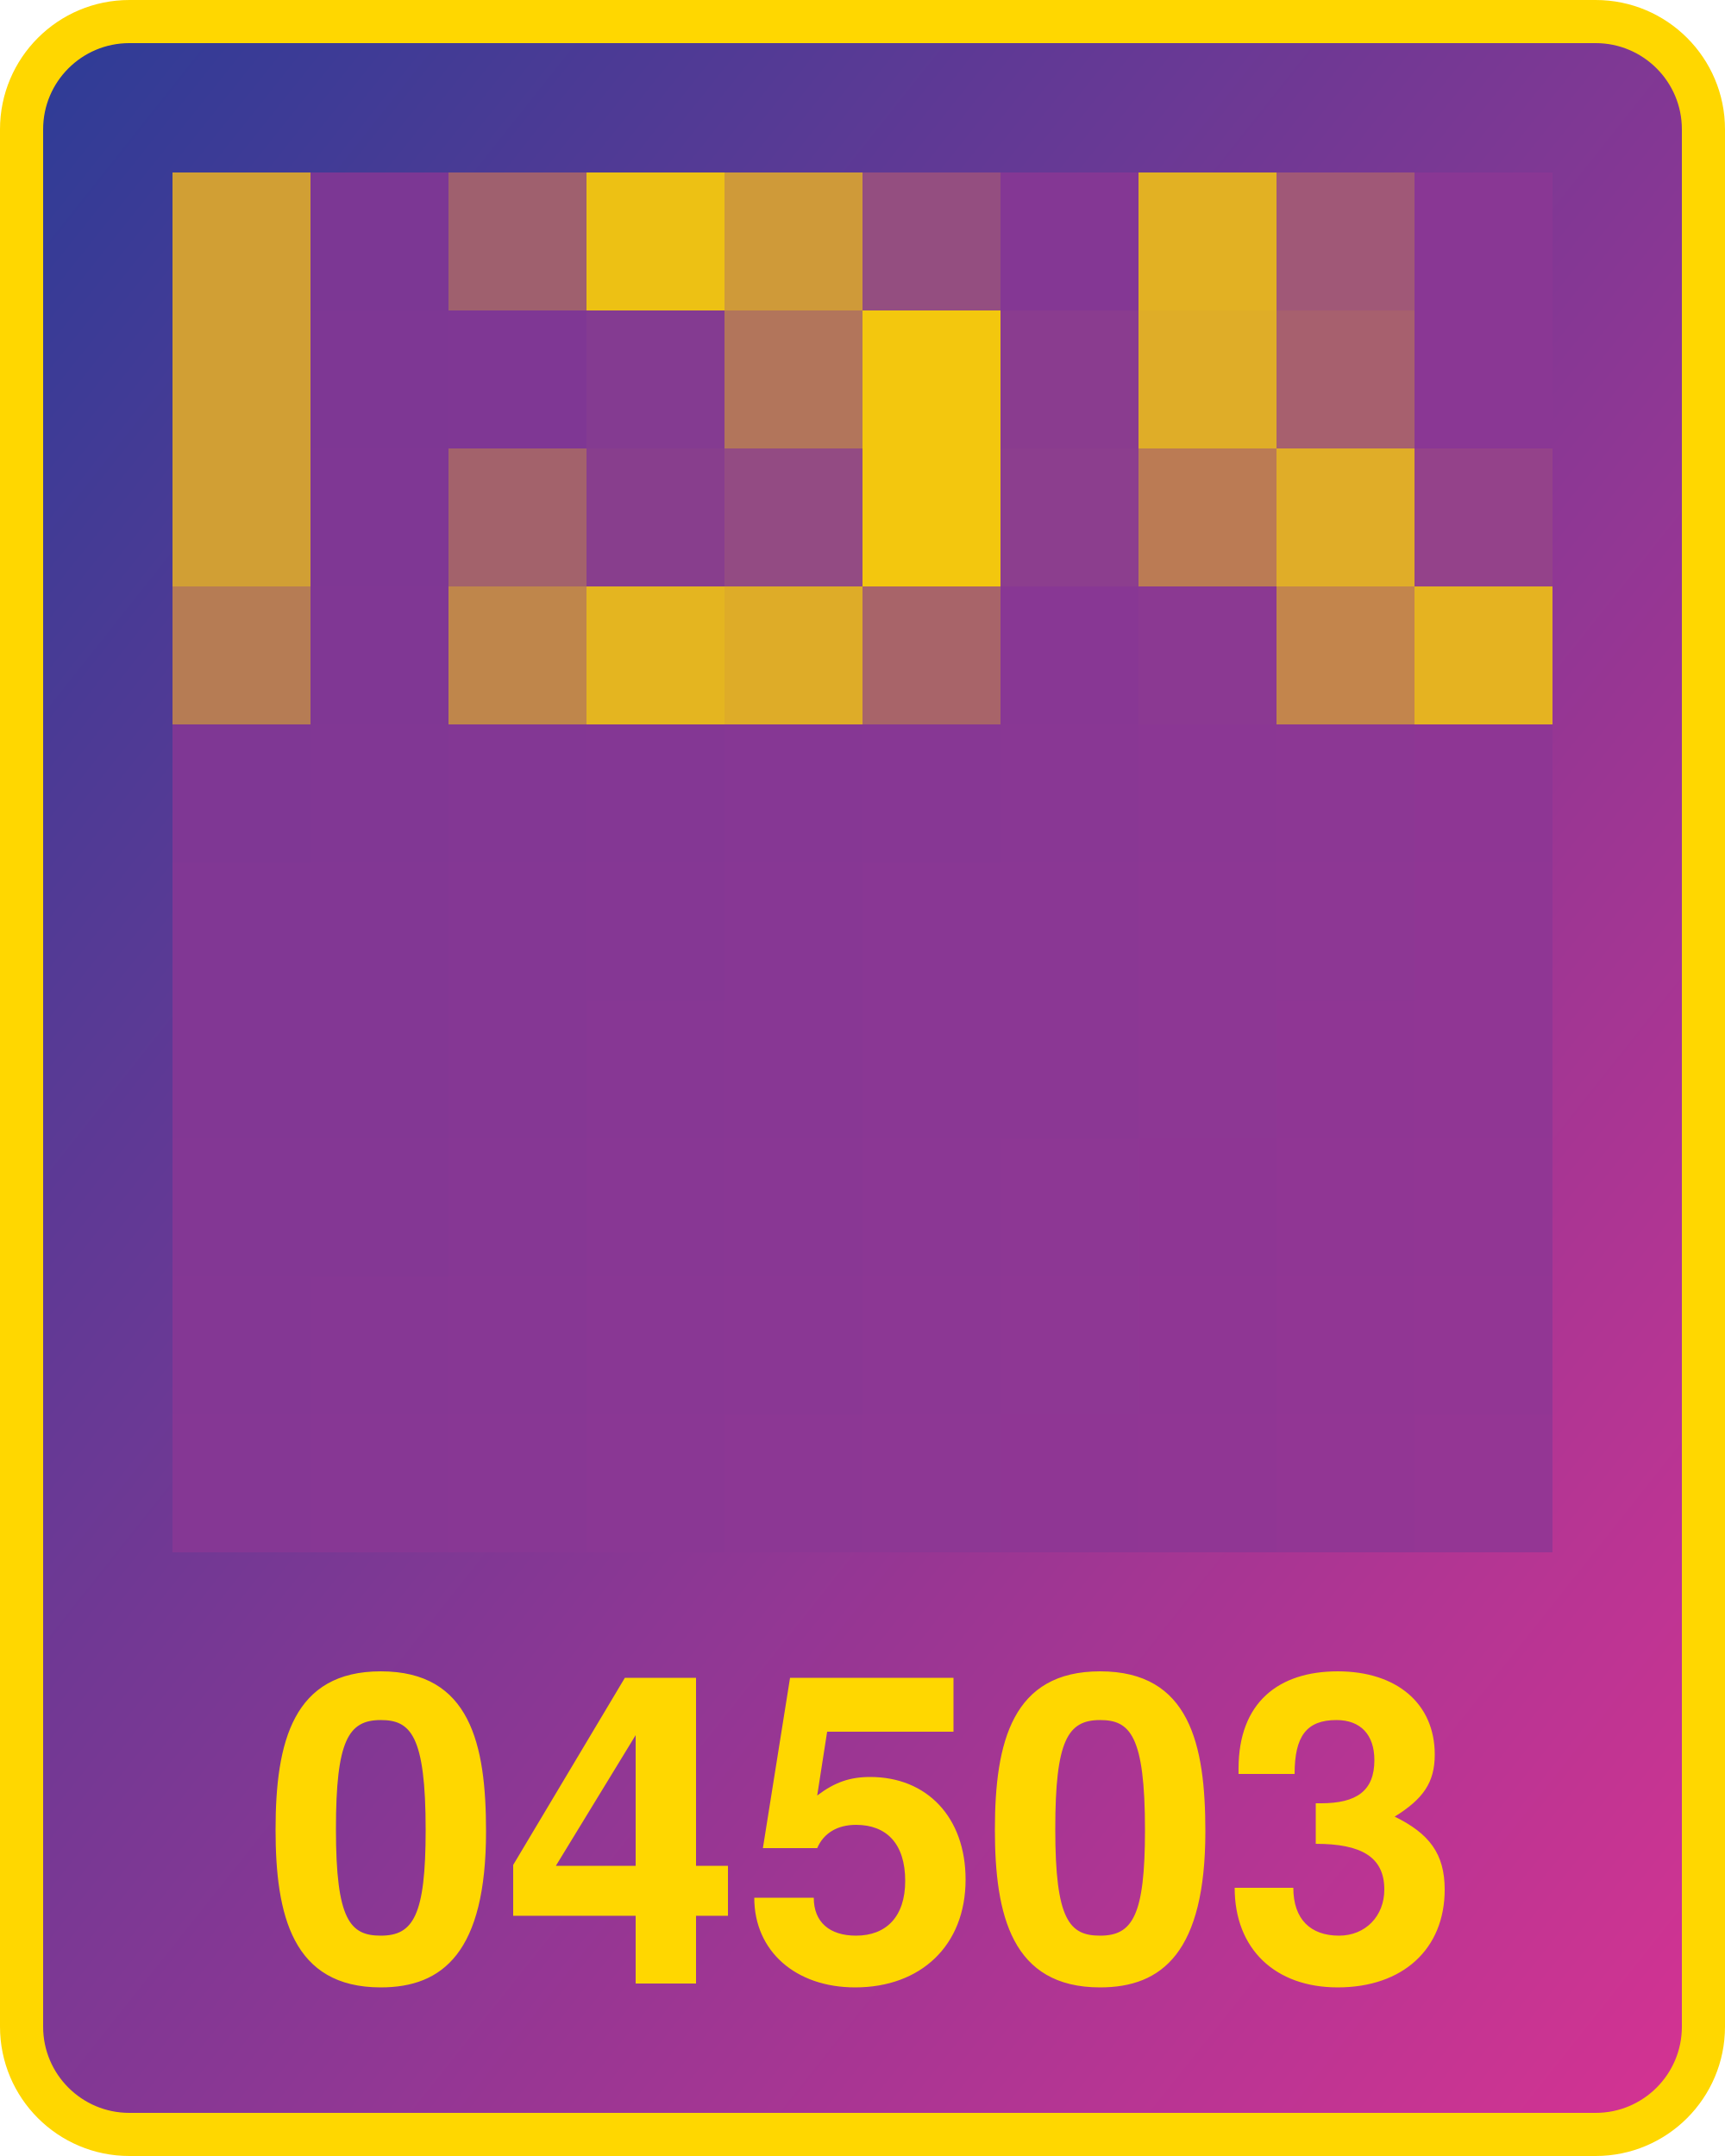
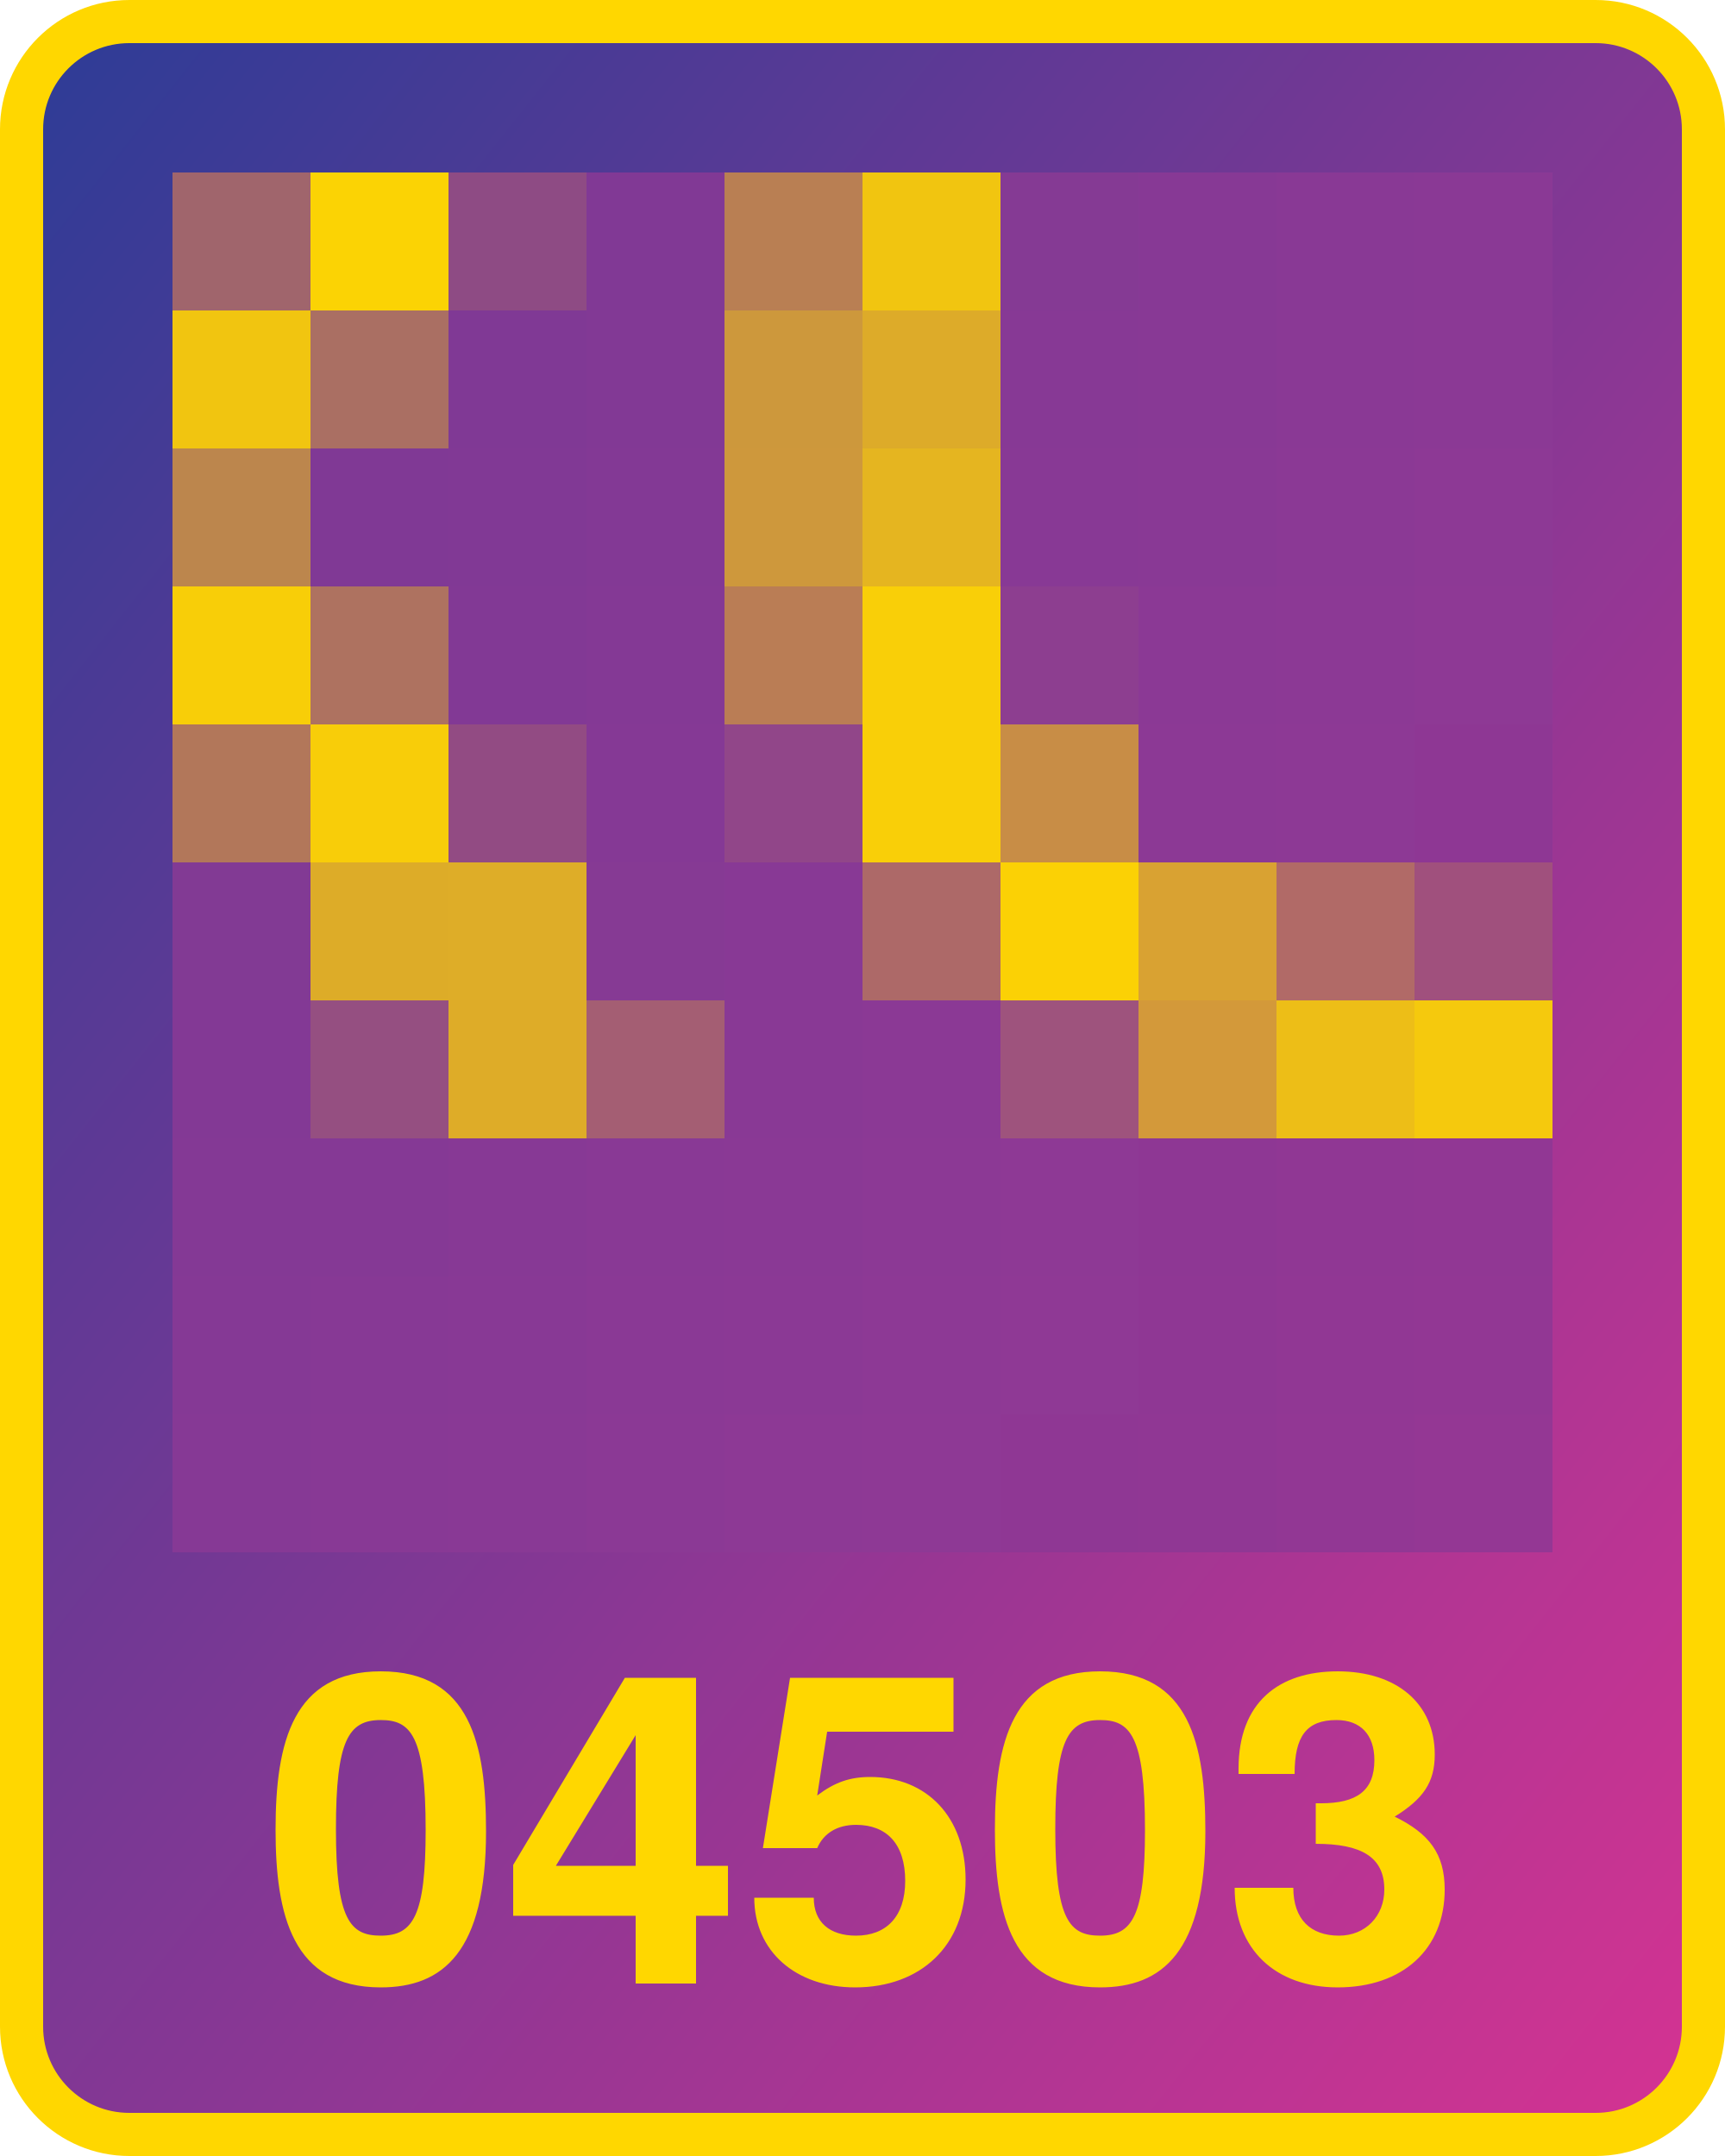
<svg xmlns="http://www.w3.org/2000/svg" width="800" height="1000">
  <defs>
    <linearGradient id="g" x1="0" x2="1" y1="0" y2="1">
      <stop offset="0%" stop-color="#2d3c96" />
      <stop offset="100%" stop-color="#d53392" />
    </linearGradient>
  </defs>
  <rect x="10" y="10" width="780" height="980" fill="url(#g)" rx="50" ry="50" stroke="gold" stroke-width="20" />
  <text x="400" y="920" width="780" text-anchor="middle" style="font:bold 200px 'Helvetica Neue';fill:gold">04503</text>
  <g transform="translate(80 80) scale(64)">
-     <rect x="0" y="0" width="1" height="1" fill="#d19f34" />
-     <rect x="0" y="1" width="1" height="1" fill="#d19f34" />
-     <rect x="0" y="2" width="1" height="1" fill="#d19f34" />
-     <rect x="0" y="3" width="1" height="1" fill="#b67c54" />
-     <rect x="0" y="4" width="1" height="1" fill="#7f3794" />
-     <rect x="0" y="5" width="1" height="1" fill="#813794" />
-     <rect x="0" y="6" width="1" height="1" fill="#823794" />
-     <rect x="0" y="7" width="1" height="1" fill="#833794" />
-     <rect x="0" y="8" width="1" height="1" fill="#843794" />
-     <rect x="0" y="9" width="1" height="1" fill="#853794" />
-     <rect x="1" y="0" width="1" height="1" fill="#7c3794" />
-     <rect x="1" y="1" width="1" height="1" fill="#7e3794" />
-     <rect x="1" y="2" width="1" height="1" fill="#7f3794" />
-     <rect x="1" y="3" width="1" height="1" fill="#803794" />
-     <rect x="1" y="4" width="1" height="1" fill="#813794" />
-     <rect x="1" y="5" width="1" height="1" fill="#823794" />
-     <rect x="1" y="6" width="1" height="1" fill="#833794" />
-     <rect x="1" y="7" width="1" height="1" fill="#843794" />
-     <rect x="1" y="8" width="1" height="1" fill="#863794" />
-     <rect x="1" y="9" width="1" height="1" fill="#873794" />
-     <rect x="2" y="0" width="1" height="1" fill="#9f606e" />
-     <rect x="2" y="1" width="1" height="1" fill="#7f3794" />
-     <rect x="2" y="2" width="1" height="1" fill="#a3626b" />
-     <rect x="2" y="3" width="1" height="1" fill="#bf864b" />
-     <rect x="2" y="4" width="1" height="1" fill="#833794" />
-     <rect x="2" y="5" width="1" height="1" fill="#843794" />
-     <rect x="2" y="6" width="1" height="1" fill="#853794" />
-     <rect x="2" y="7" width="1" height="1" fill="#863794" />
-     <rect x="2" y="8" width="1" height="1" fill="#873794" />
-     <rect x="2" y="9" width="1" height="1" fill="#883794" />
-     <rect x="3" y="0" width="1" height="1" fill="#edc114" />
-     <rect x="3" y="1" width="1" height="1" fill="#843b91" />
-     <rect x="3" y="2" width="1" height="1" fill="#883e8d" />
-     <rect x="3" y="3" width="1" height="1" fill="#e4b520" />
-     <rect x="3" y="4" width="1" height="1" fill="#843794" />
-     <rect x="3" y="5" width="1" height="1" fill="#853794" />
-     <rect x="3" y="6" width="1" height="1" fill="#873794" />
-     <rect x="3" y="7" width="1" height="1" fill="#883794" />
-     <rect x="3" y="8" width="1" height="1" fill="#893794" />
-     <rect x="3" y="9" width="1" height="1" fill="#8a3794" />
-     <rect x="4" y="0" width="1" height="1" fill="#cf9a39" />
-     <rect x="4" y="1" width="1" height="1" fill="#b2755b" />
-     <rect x="4" y="2" width="1" height="1" fill="#934b83" />
-     <rect x="4" y="3" width="1" height="1" fill="#deac28" />
-     <rect x="4" y="4" width="1" height="1" fill="#863794" />
-     <rect x="4" y="5" width="1" height="1" fill="#873794" />
-     <rect x="4" y="6" width="1" height="1" fill="#883794" />
-     <rect x="4" y="7" width="1" height="1" fill="#893794" />
-     <rect x="4" y="8" width="1" height="1" fill="#8a3794" />
-     <rect x="4" y="9" width="1" height="1" fill="#8c3794" />
-     <rect x="5" y="0" width="1" height="1" fill="#944e80" />
-     <rect x="5" y="1" width="1" height="1" fill="#f3c70e" />
-     <rect x="5" y="2" width="1" height="1" fill="#f3c70e" />
-     <rect x="5" y="3" width="1" height="1" fill="#a86469" />
-     <rect x="5" y="4" width="1" height="1" fill="#873794" />
-     <rect x="5" y="5" width="1" height="1" fill="#893794" />
-     <rect x="5" y="6" width="1" height="1" fill="#8a3794" />
-     <rect x="5" y="7" width="1" height="1" fill="#8b3794" />
-     <rect x="5" y="8" width="1" height="1" fill="#8c3794" />
-     <rect x="5" y="9" width="1" height="1" fill="#8d3794" />
-     <rect x="6" y="0" width="1" height="1" fill="#843794" />
-     <rect x="6" y="1" width="1" height="1" fill="#8a3c8f" />
-     <rect x="6" y="2" width="1" height="1" fill="#8c3e8e" />
-     <rect x="6" y="3" width="1" height="1" fill="#883794" />
-     <rect x="6" y="4" width="1" height="1" fill="#893794" />
-     <rect x="6" y="5" width="1" height="1" fill="#8a3794" />
-     <rect x="6" y="6" width="1" height="1" fill="#8b3794" />
-     <rect x="6" y="7" width="1" height="1" fill="#8d3794" />
-     <rect x="6" y="8" width="1" height="1" fill="#8e3794" />
-     <rect x="6" y="9" width="1" height="1" fill="#8f3694" />
-     <rect x="7" y="0" width="1" height="1" fill="#e2b123" />
-     <rect x="7" y="1" width="1" height="1" fill="#dfad28" />
-     <rect x="7" y="2" width="1" height="1" fill="#bb7b54" />
-     <rect x="7" y="3" width="1" height="1" fill="#8b3992" />
-     <rect x="7" y="4" width="1" height="1" fill="#8b3794" />
-     <rect x="7" y="5" width="1" height="1" fill="#8c3794" />
-     <rect x="7" y="6" width="1" height="1" fill="#8d3794" />
-     <rect x="7" y="7" width="1" height="1" fill="#8e3694" />
-     <rect x="7" y="8" width="1" height="1" fill="#8f3694" />
-     <rect x="7" y="9" width="1" height="1" fill="#903694" />
-     <rect x="8" y="0" width="1" height="1" fill="#a05877" />
-     <rect x="8" y="1" width="1" height="1" fill="#a7606e" />
-     <rect x="8" y="2" width="1" height="1" fill="#e0ad28" />
-     <rect x="8" y="3" width="1" height="1" fill="#c3854c" />
-     <rect x="8" y="4" width="1" height="1" fill="#8c3794" />
-     <rect x="8" y="5" width="1" height="1" fill="#8d3794" />
-     <rect x="8" y="6" width="1" height="1" fill="#8f3694" />
-     <rect x="8" y="7" width="1" height="1" fill="#903694" />
-     <rect x="8" y="8" width="1" height="1" fill="#913694" />
-     <rect x="8" y="9" width="1" height="1" fill="#923694" />
-     <rect x="9" y="0" width="1" height="1" fill="#893794" />
-     <rect x="9" y="1" width="1" height="1" fill="#8a3794" />
-     <rect x="9" y="2" width="1" height="1" fill="#94428a" />
-     <rect x="9" y="3" width="1" height="1" fill="#e5b321" />
-     <rect x="9" y="4" width="1" height="1" fill="#8e3694" />
-     <rect x="9" y="5" width="1" height="1" fill="#8f3694" />
-     <rect x="9" y="6" width="1" height="1" fill="#903694" />
-     <rect x="9" y="7" width="1" height="1" fill="#913694" />
-     <rect x="9" y="8" width="1" height="1" fill="#923694" />
-     <rect x="9" y="9" width="1" height="1" fill="#943694" />
+     <rect x="0" y="0" width="1" height="1" fill="#a0656c" />
+     <rect x="0" y="1" width="1" height="1" fill="#f1c510" />
+     <rect x="0" y="2" width="1" height="1" fill="#bc864d" />
+     <rect x="0" y="3" width="1" height="1" fill="#f8ce08" />
+     <rect x="0" y="4" width="1" height="1" fill="#b2775a" />
+     <rect x="0" y="5" width="1" height="1" fill="#823a94" />
+     <rect x="0" y="6" width="1" height="1" fill="#833995" />
+     <rect x="0" y="7" width="1" height="1" fill="#843995" />
+     <rect x="0" y="8" width="1" height="1" fill="#853995" />
+     <rect x="0" y="9" width="1" height="1" fill="#863995" />
+     <rect x="1" y="0" width="1" height="1" fill="#fbd304" />
+     <rect x="1" y="1" width="1" height="1" fill="#aa6f63" />
+     <rect x="1" y="2" width="1" height="1" fill="#803995" />
+     <rect x="1" y="3" width="1" height="1" fill="#ae7260" />
+     <rect x="1" y="4" width="1" height="1" fill="#f8cd09" />
+     <rect x="1" y="5" width="1" height="1" fill="#ddac28" />
+     <rect x="1" y="6" width="1" height="1" fill="#954f81" />
+     <rect x="1" y="7" width="1" height="1" fill="#853995" />
+     <rect x="1" y="8" width="1" height="1" fill="#873995" />
+     <rect x="1" y="9" width="1" height="1" fill="#883995" />
+     <rect x="2" y="0" width="1" height="1" fill="#8e4b84" />
+     <rect x="2" y="1" width="1" height="1" fill="#803995" />
+     <rect x="2" y="2" width="1" height="1" fill="#813995" />
+     <rect x="2" y="3" width="1" height="1" fill="#823995" />
+     <rect x="2" y="4" width="1" height="1" fill="#924b83" />
+     <rect x="2" y="5" width="1" height="1" fill="#dead28" />
+     <rect x="2" y="6" width="1" height="1" fill="#deac28" />
+     <rect x="2" y="7" width="1" height="1" fill="#873995" />
+     <rect x="2" y="8" width="1" height="1" fill="#883995" />
+     <rect x="2" y="9" width="1" height="1" fill="#893995" />
+     <rect x="3" y="0" width="1" height="1" fill="#813995" />
+     <rect x="3" y="1" width="1" height="1" fill="#823995" />
+     <rect x="3" y="2" width="1" height="1" fill="#833995" />
+     <rect x="3" y="3" width="1" height="1" fill="#843995" />
+     <rect x="3" y="4" width="1" height="1" fill="#853995" />
+     <rect x="3" y="5" width="1" height="1" fill="#863a94" />
+     <rect x="3" y="6" width="1" height="1" fill="#a45e73" />
+     <rect x="3" y="7" width="1" height="1" fill="#893995" />
+     <rect x="3" y="8" width="1" height="1" fill="#8a3995" />
+     <rect x="3" y="9" width="1" height="1" fill="#8b3995" />
+     <rect x="4" y="0" width="1" height="1" fill="#b97f53" />
+     <rect x="4" y="1" width="1" height="1" fill="#cd983c" />
+     <rect x="4" y="2" width="1" height="1" fill="#ce983c" />
+     <rect x="4" y="3" width="1" height="1" fill="#ba7d55" />
+     <rect x="4" y="4" width="1" height="1" fill="#914689" />
+     <rect x="4" y="5" width="1" height="1" fill="#883995" />
+     <rect x="4" y="6" width="1" height="1" fill="#893995" />
+     <rect x="4" y="7" width="1" height="1" fill="#8a3995" />
+     <rect x="4" y="8" width="1" height="1" fill="#8b3995" />
+     <rect x="4" y="9" width="1" height="1" fill="#8d3995" />
+     <rect x="5" y="0" width="1" height="1" fill="#f1c510" />
+     <rect x="5" y="1" width="1" height="1" fill="#ddab29" />
+     <rect x="5" y="2" width="1" height="1" fill="#e5b520" />
+     <rect x="5" y="3" width="1" height="1" fill="#f9cf08" />
+     <rect x="5" y="4" width="1" height="1" fill="#f9cf08" />
+     <rect x="5" y="5" width="1" height="1" fill="#ad6968" />
+     <rect x="5" y="6" width="1" height="1" fill="#8b3995" />
+     <rect x="5" y="7" width="1" height="1" fill="#8c3995" />
+     <rect x="5" y="8" width="1" height="1" fill="#8d3995" />
+     <rect x="5" y="9" width="1" height="1" fill="#8e3995" />
+     <rect x="6" y="0" width="1" height="1" fill="#853a94" />
+     <rect x="6" y="1" width="1" height="1" fill="#873995" />
+     <rect x="6" y="2" width="1" height="1" fill="#883995" />
+     <rect x="6" y="3" width="1" height="1" fill="#8d3e90" />
+     <rect x="6" y="4" width="1" height="1" fill="#c88d46" />
+     <rect x="6" y="5" width="1" height="1" fill="#fbd105" />
+     <rect x="6" y="6" width="1" height="1" fill="#9e537d" />
+     <rect x="6" y="7" width="1" height="1" fill="#8e3995" />
+     <rect x="6" y="8" width="1" height="1" fill="#8f3995" />
+     <rect x="6" y="9" width="1" height="1" fill="#8f3794" />
+     <rect x="7" y="0" width="1" height="1" fill="#873995" />
+     <rect x="7" y="1" width="1" height="1" fill="#883995" />
+     <rect x="7" y="2" width="1" height="1" fill="#893995" />
+     <rect x="7" y="3" width="1" height="1" fill="#8b3995" />
+     <rect x="7" y="4" width="1" height="1" fill="#8c3995" />
+     <rect x="7" y="5" width="1" height="1" fill="#d9a232" />
+     <rect x="7" y="6" width="1" height="1" fill="#d3993a" />
+     <rect x="7" y="7" width="1" height="1" fill="#8e3794" />
+     <rect x="7" y="8" width="1" height="1" fill="#8f3794" />
+     <rect x="7" y="9" width="1" height="1" fill="#903794" />
+     <rect x="8" y="0" width="1" height="1" fill="#893995" />
+     <rect x="8" y="1" width="1" height="1" fill="#8a3995" />
+     <rect x="8" y="2" width="1" height="1" fill="#8b3995" />
+     <rect x="8" y="3" width="1" height="1" fill="#8c3995" />
+     <rect x="8" y="4" width="1" height="1" fill="#8d3995" />
+     <rect x="8" y="5" width="1" height="1" fill="#b16a67" />
+     <rect x="8" y="6" width="1" height="1" fill="#edbe17" />
+     <rect x="8" y="7" width="1" height="1" fill="#903794" />
+     <rect x="8" y="8" width="1" height="1" fill="#913794" />
+     <rect x="8" y="9" width="1" height="1" fill="#923794" />
+     <rect x="9" y="0" width="1" height="1" fill="#8a3995" />
+     <rect x="9" y="1" width="1" height="1" fill="#8b3995" />
+     <rect x="9" y="2" width="1" height="1" fill="#8d3995" />
+     <rect x="9" y="3" width="1" height="1" fill="#8e3995" />
+     <rect x="9" y="4" width="1" height="1" fill="#8e3794" />
+     <rect x="9" y="5" width="1" height="1" fill="#a0507d" />
+     <rect x="9" y="6" width="1" height="1" fill="#f5c90d" />
+     <rect x="9" y="7" width="1" height="1" fill="#913794" />
+     <rect x="9" y="8" width="1" height="1" fill="#923794" />
+     <rect x="9" y="9" width="1" height="1" fill="#943794" />
  </g>
</svg>
